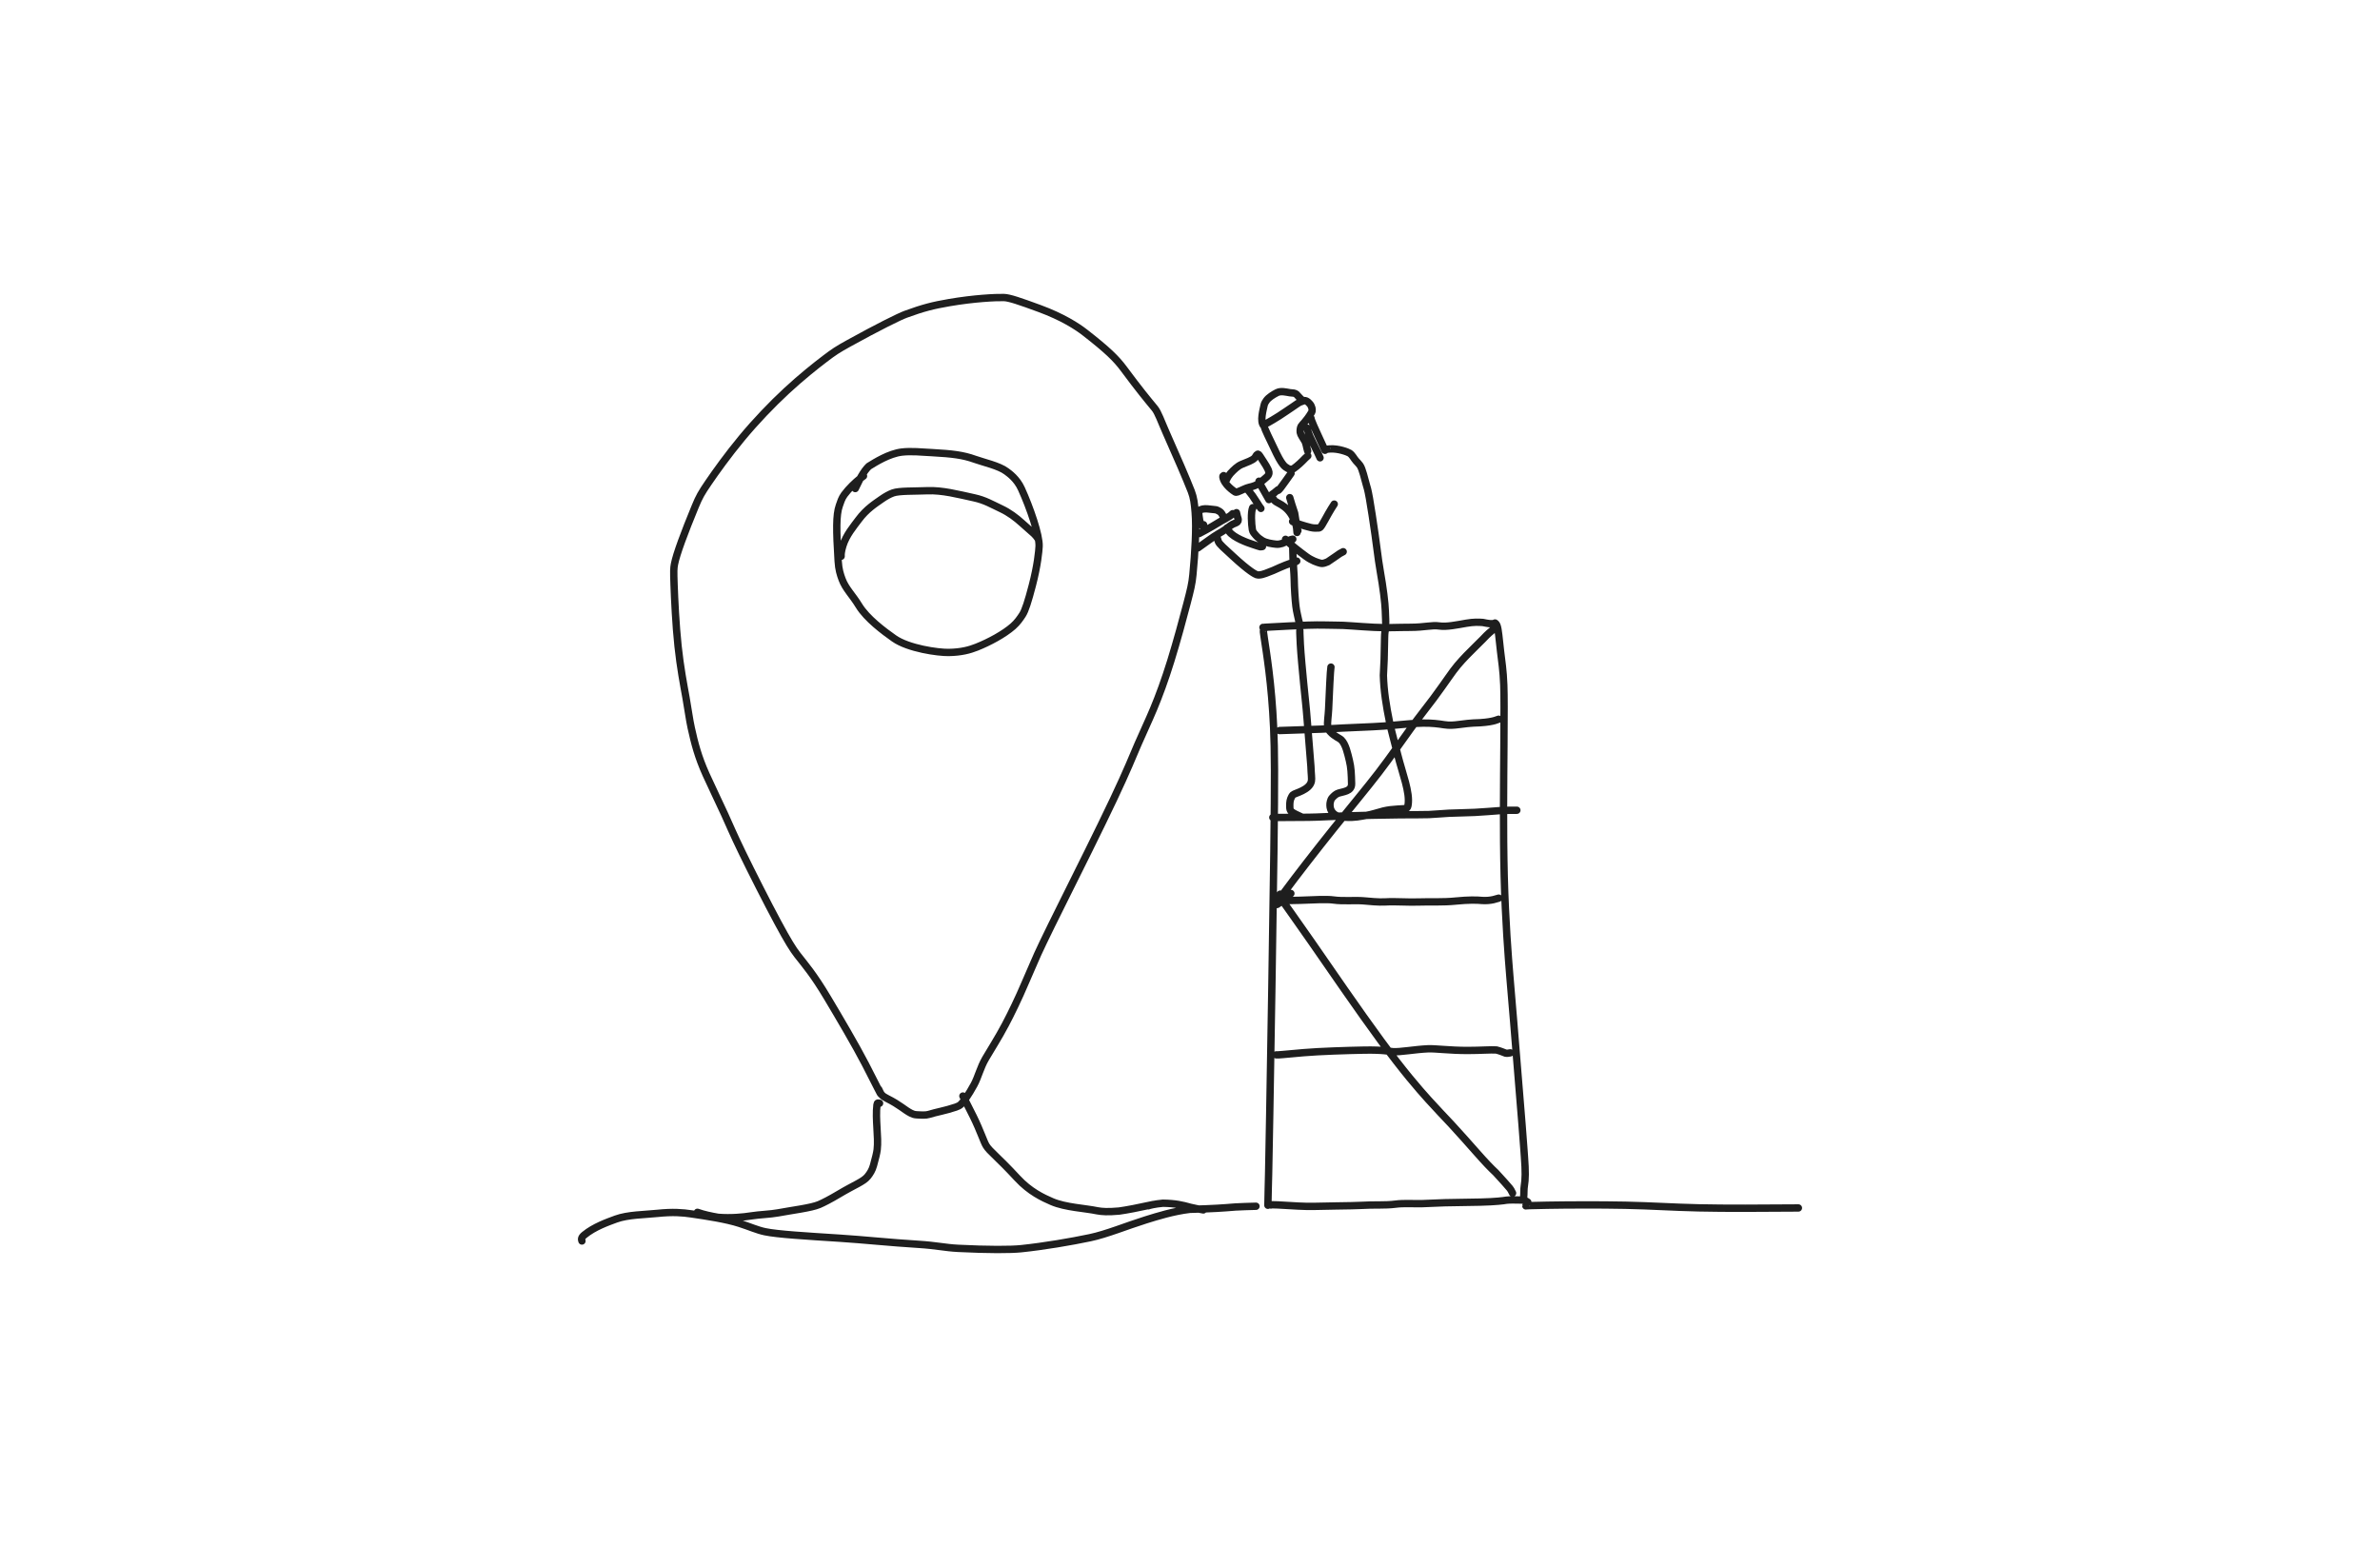
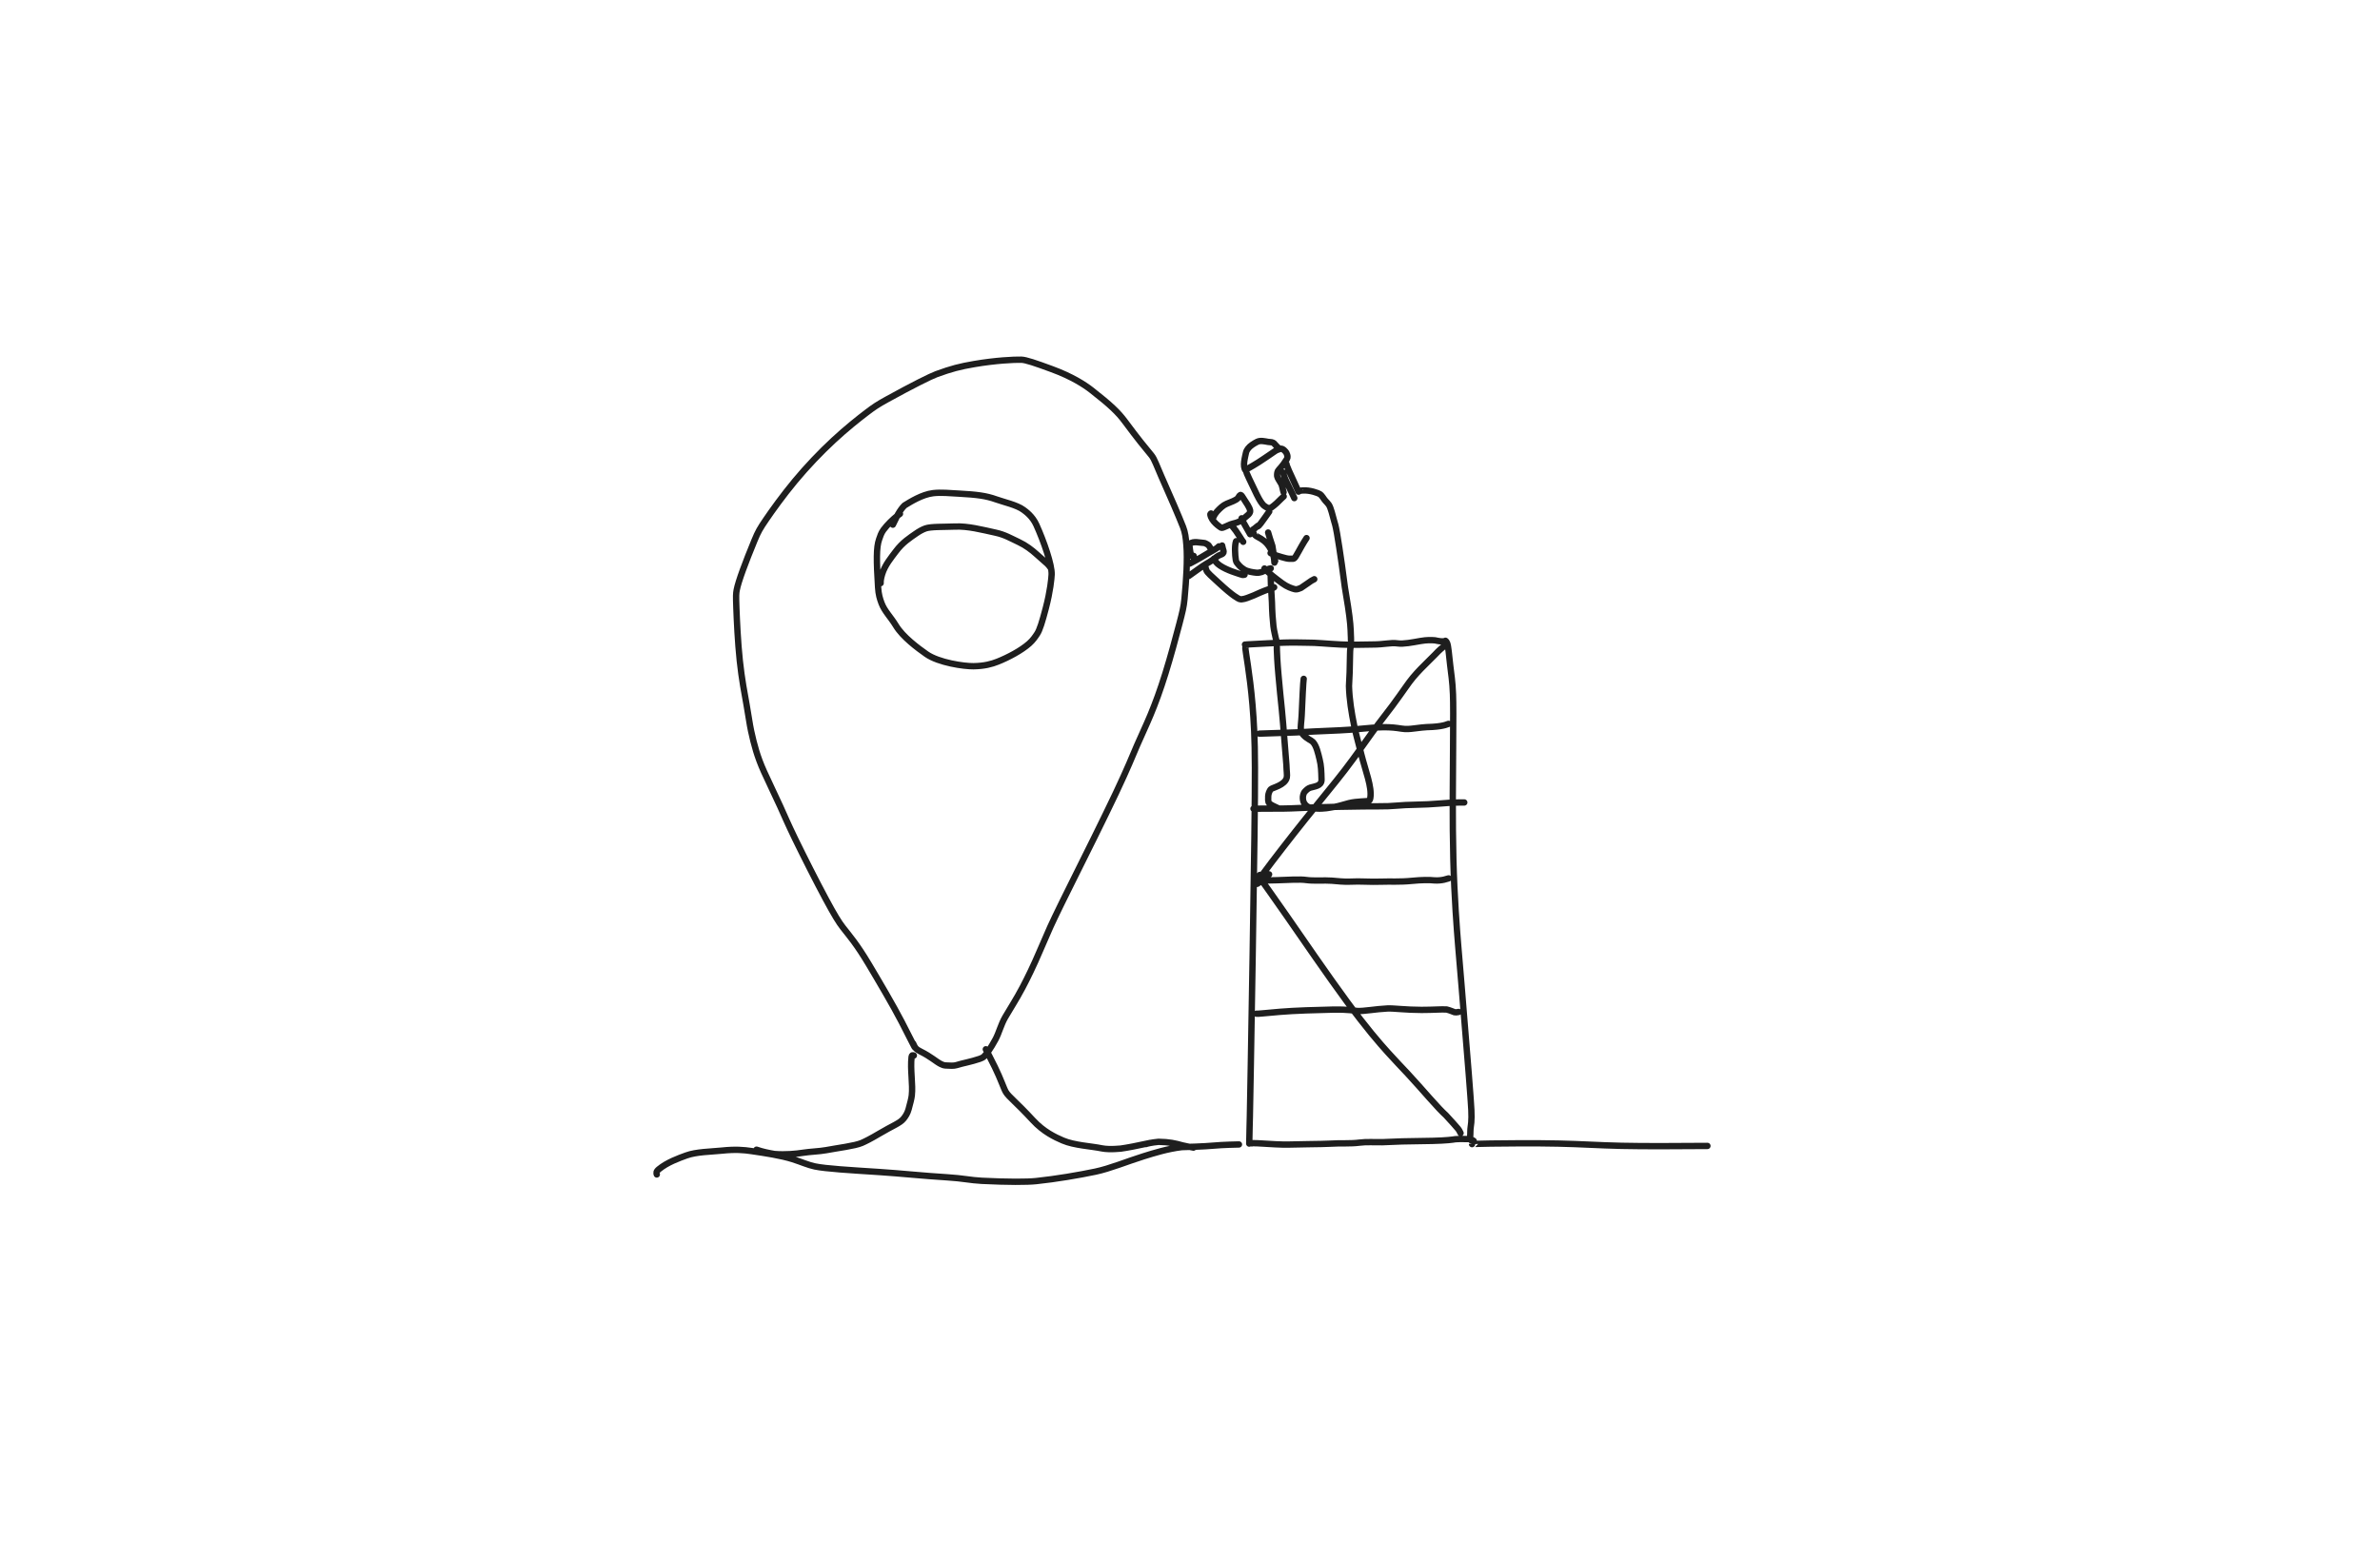
- <svg xmlns="http://www.w3.org/2000/svg" width="200" height="130" viewBox="0 0 200 130" fill="none">
-   <path d="M74.011 91.906C74.011 91.98 73.791 91.498 72.73 89.438C71.926 87.878 70.436 85.352 69.525 83.829C68.343 81.848 67.666 81.093 67.008 80.247C66.63 79.76 66.22 79.11 65.348 77.49C64.476 75.87 63.169 73.288 62.377 71.658C61.586 70.027 61.349 69.425 60.892 68.426C60.435 67.427 59.766 66.048 59.329 65.077C58.666 63.606 58.368 62.447 58.084 61.153C57.933 60.468 57.84 59.711 57.645 58.615C57.449 57.52 57.172 56.104 56.98 54.303C56.787 52.501 56.689 50.357 56.645 49.154C56.601 47.952 56.613 47.755 56.678 47.41C56.837 46.574 57.519 44.747 58.414 42.577C58.762 41.732 58.94 41.425 59.539 40.547C60.138 39.669 61.163 38.232 62.346 36.807C63.529 35.382 64.84 34.011 66.103 32.841C67.367 31.67 68.543 30.741 69.308 30.158C70.073 29.576 70.391 29.367 71.319 28.854C73.76 27.506 75.56 26.611 76.112 26.409C77.571 25.876 78.396 25.665 79.773 25.429C81.866 25.071 83.663 24.985 84.361 25.002C84.813 25.012 85.726 25.326 87.36 25.927C89.285 26.635 90.515 27.43 91.185 27.953C93.049 29.407 93.791 30.121 94.446 31.005C95.711 32.713 96.401 33.547 97.029 34.305C97.329 34.668 97.573 35.409 97.997 36.361C98.873 38.331 99.688 40.21 100.109 41.289C100.312 41.812 100.376 42.318 100.435 43.058C100.546 44.432 100.422 46.397 100.245 48.285C100.171 49.075 100.048 49.549 99.745 50.714L99.73 50.77C99.416 51.977 98.897 53.895 98.389 55.533C97.881 57.17 97.4 58.467 96.941 59.567C96.482 60.667 96.062 61.53 95.625 62.542C95.188 63.553 94.746 64.687 93.576 67.161C92.406 69.635 90.519 73.416 89.349 75.761C87.783 78.899 87.212 80.118 86.923 80.81C86.73 81.273 86.506 81.748 86.145 82.599C85.583 83.923 84.957 85.205 84.489 86.09C83.869 87.263 83.282 88.153 82.817 88.958C82.37 89.73 82.212 90.485 81.854 91.151C81.382 92.028 80.946 92.616 80.742 92.808C80.639 92.905 80.51 92.971 80.32 93.035C79.433 93.337 78.683 93.451 78.07 93.645C77.798 93.732 77.428 93.704 77.019 93.681C76.829 93.671 76.679 93.614 76.542 93.543C76.016 93.274 75.606 92.838 74.545 92.311C74.313 92.192 74.207 92.118 74.118 92.023C74.028 91.928 73.959 91.813 73.838 91.534M73.912 92.712C73.814 92.679 73.716 92.646 73.695 92.83C73.546 94.077 73.838 95.521 73.713 96.604C73.676 96.923 73.557 97.362 73.414 97.889L73.402 97.934C73.295 98.329 73.113 98.609 72.918 98.854C72.554 99.311 71.837 99.542 70.501 100.34C69.763 100.781 69.2 101.068 68.844 101.221C68.171 101.51 66.533 101.704 65.367 101.924C64.751 102.04 63.808 102.065 63.106 102.178C62.48 102.28 61.414 102.383 60.352 102.297C60.078 102.252 59.73 102.182 59.444 102.116C59.157 102.049 58.94 101.988 58.606 101.875M80.916 92.104C80.969 92.215 81.289 92.808 81.798 93.841C82.365 94.99 82.672 95.95 82.87 96.27C83.18 96.773 83.788 97.164 85.504 99.018C86.535 100.131 87.63 100.649 88.408 100.981C89.537 101.464 91.185 101.531 92.204 101.746C92.606 101.821 93.102 101.854 94.039 101.77C94.671 101.683 95.618 101.503 96.916 101.218M72.563 40.001C72.492 40.048 72.397 40.118 72.287 40.207M72.287 40.207C71.903 40.515 71.335 41.045 70.952 41.567C70.725 41.877 70.633 42.199 70.531 42.491C70.253 43.282 70.274 44.557 70.434 47.153C70.478 47.87 70.612 48.274 70.768 48.692C71.062 49.48 71.641 50.008 72.177 50.891C72.841 51.981 74.286 53.055 75.131 53.648C76.341 54.497 78.826 54.843 79.716 54.829C80.782 54.813 81.486 54.617 82.073 54.384C83.123 53.966 84.372 53.296 85.131 52.627C85.496 52.304 85.724 51.964 85.92 51.666C86.159 51.3 86.404 50.514 86.748 49.2C87.195 47.49 87.301 46.294 87.319 45.911C87.364 44.988 86.548 42.648 85.837 41.082C85.449 40.226 84.806 39.783 84.572 39.608C83.938 39.133 82.646 38.855 81.91 38.591C80.941 38.242 80.037 38.13 78.332 38.036C77.472 37.989 76.553 37.898 75.789 37.988C74.701 38.117 73.549 38.851 73.01 39.182C72.8 39.383 72.597 39.653 72.357 40.072C72.334 40.115 72.311 40.16 72.287 40.207ZM72.287 40.207C72.163 40.449 72.018 40.748 71.87 41.055M70.683 46.747C70.674 46.599 70.678 46.36 70.83 45.862C71.101 44.969 71.745 44.22 72.15 43.671C72.821 42.764 73.576 42.306 74.081 41.947C74.412 41.713 74.752 41.527 75.038 41.424C75.565 41.234 76.827 41.283 77.92 41.237C79.185 41.185 80.508 41.538 81.872 41.835C82.764 42.03 83.326 42.372 84.142 42.757C84.811 43.071 85.388 43.512 85.862 43.941C86.281 44.319 86.652 44.638 86.893 44.854C87.003 44.96 87.089 45.058 87.264 45.308M102.827 39.966C102.789 39.988 102.752 40.011 102.761 40.071C102.857 40.733 103.689 41.276 103.794 41.341C103.845 41.373 103.911 41.37 103.986 41.343C104.354 41.206 104.69 41.007 104.978 40.946C105.139 40.912 105.297 40.867 105.456 40.803C105.848 40.646 106.197 40.299 106.482 40.057C106.535 40.012 106.574 39.939 106.604 39.875C106.633 39.811 106.646 39.754 106.635 39.692C106.578 39.37 106.319 39.016 105.871 38.324C105.777 38.18 105.72 38.15 105.679 38.169C105.569 38.219 105.524 38.392 105.425 38.492C105.227 38.692 104.808 38.833 104.34 39.026C103.999 39.168 103.693 39.468 103.396 39.787C103.325 39.872 103.263 39.955 103.21 40.037C103.157 40.12 103.114 40.2 103.058 40.328M104.828 41.144C104.873 41.178 105.008 41.335 105.258 41.671C105.395 41.867 105.556 42.113 105.671 42.298C105.786 42.484 105.852 42.599 105.959 42.725M105.8 40.436C105.796 40.434 105.793 40.432 105.805 40.47C105.817 40.507 105.845 40.584 105.984 40.841C106.123 41.098 106.373 41.534 106.631 41.983M105.28 42.685C105.276 42.666 105.273 42.648 105.264 42.669C105.108 43.06 105.161 44.026 105.242 44.512C105.276 44.717 105.419 44.856 105.535 44.992C105.693 45.178 105.897 45.321 106.056 45.421C106.37 45.62 106.901 45.695 107.233 45.73C107.41 45.749 107.58 45.716 107.753 45.663C107.978 45.573 108.193 45.471 108.358 45.389C108.438 45.353 108.509 45.331 108.638 45.308M106.971 41.892C106.971 41.896 107.013 41.957 107.107 42.059C107.278 42.244 107.576 42.305 107.98 42.629C108.433 42.992 108.646 43.449 108.827 43.813C108.881 43.968 108.925 44.157 108.959 44.362C108.974 44.456 108.981 44.527 108.994 44.747M101.142 44.096C101.142 44.105 101.142 44.114 101.143 44.151L101.143 44.152C101.144 44.189 101.145 44.251 101.121 44.24C100.777 44.081 100.775 43.408 100.727 43.082C100.718 43.015 100.737 42.958 100.772 42.922C101.07 42.617 101.842 42.829 102.107 42.83C102.23 42.831 102.349 42.907 102.471 42.972C102.529 43.004 102.571 43.047 102.61 43.09C102.649 43.134 102.681 43.181 102.72 43.254C102.758 43.328 102.803 43.427 102.906 43.603M100.768 44.838C100.909 44.759 101.512 44.466 102.573 43.812C102.875 43.645 103.102 43.522 103.32 43.384C103.41 43.325 103.456 43.292 103.589 43.166M100.667 46.044C101.014 45.807 102.021 45.051 102.364 44.867C102.819 44.621 103.132 44.379 103.371 44.189C103.588 44.017 103.829 43.971 103.923 43.903C103.97 43.868 104.017 43.832 104.038 43.777C104.059 43.722 104.053 43.65 104.039 43.585C104.025 43.52 104.003 43.466 103.982 43.402C103.961 43.337 103.943 43.264 103.906 43.081M102.289 45.2C102.289 45.204 102.31 45.305 102.38 45.503C102.458 45.722 102.899 46.092 103.592 46.733C105.005 48.041 105.485 48.25 105.607 48.297C105.674 48.323 105.763 48.318 105.838 48.313C106.136 48.295 106.55 48.111 106.994 47.936C107.87 47.533 108.344 47.356 108.672 47.27C108.747 47.261 108.821 47.259 108.972 47.149M107.383 41.167C107.37 41.197 107.357 41.227 107.382 41.223C107.407 41.22 107.47 41.183 107.652 40.947C107.834 40.712 108.133 40.28 108.491 39.779M106.241 35.825C106.241 35.838 106.241 35.851 106.245 35.886C106.255 35.977 106.646 36.831 107.272 38.11C107.585 38.749 107.758 38.959 107.866 39.09L107.867 39.091C107.963 39.208 108.1 39.295 108.245 39.378C108.314 39.417 108.386 39.431 108.46 39.434C108.534 39.437 108.61 39.424 108.694 39.386C109.054 39.136 109.409 38.791 109.686 38.501C109.797 38.389 109.847 38.348 109.899 38.306M106.332 35.632C106.389 35.617 107.321 35.093 108.052 34.581C108.421 34.324 108.759 34.115 109.045 33.906C109.258 33.75 109.469 33.729 109.592 33.674C109.65 33.648 109.713 33.668 109.77 33.692C109.886 33.742 109.983 33.847 110.075 33.949C110.16 34.042 110.204 34.16 110.241 34.276C110.259 34.333 110.261 34.39 110.263 34.45C110.266 34.51 110.266 34.571 110.19 34.699C109.767 35.402 109.411 35.686 109.337 35.824C109.299 35.893 109.279 35.972 109.267 36.066C109.254 36.16 109.254 36.268 109.265 36.354C109.282 36.502 109.496 36.804 109.685 37.127C109.738 37.271 109.786 37.466 109.828 37.672C109.848 37.76 109.865 37.814 109.888 37.898M110.17 35.15C110.17 35.152 110.17 35.154 110.181 35.205C110.191 35.255 110.211 35.354 110.403 35.791C110.594 36.228 110.956 37.001 111.341 37.841M109.865 35.983C109.865 36.084 109.891 36.239 110.083 36.701C110.248 37.061 110.552 37.674 110.719 38.017C110.886 38.36 110.907 38.414 110.928 38.47M106.264 35.757C106.241 35.779 106.219 35.801 106.201 35.782C105.854 35.412 106.156 34.417 106.224 34.068C106.257 33.895 106.348 33.761 106.43 33.648C106.611 33.398 107.006 33.148 107.316 32.993C107.639 32.832 108.072 32.948 108.396 33.002C108.502 33.02 108.633 33.017 108.732 33.036C108.83 33.056 108.891 33.091 108.942 33.131C109.029 33.214 109.129 33.329 109.247 33.459C109.303 33.517 109.351 33.56 109.401 33.604M111.471 37.768C111.467 37.756 111.545 37.741 111.733 37.727C112.471 37.672 113.272 37.992 113.403 38.076C113.645 38.23 113.76 38.512 113.951 38.726C114.065 38.853 114.186 38.972 114.278 39.1C114.495 39.401 114.662 40.209 114.828 40.777C114.871 40.922 114.934 41.069 115.079 41.876C115.208 42.59 115.409 43.932 115.551 44.928C115.693 45.923 115.76 46.532 115.851 47.148C115.941 47.764 116.053 48.368 116.151 48.994C116.249 49.62 116.329 50.25 116.372 50.727C116.416 51.204 116.419 51.509 116.428 51.742C116.436 51.976 116.449 52.129 116.446 52.327M108.384 41.818C108.425 41.992 108.661 42.737 108.795 43.125C108.87 43.495 108.938 44.08 108.985 44.402C109.002 44.467 109.026 44.521 109.068 44.594M107.101 41.405C106.994 41.472 106.826 41.589 106.794 41.632C106.786 41.641 106.869 41.609 106.944 41.551C107.019 41.492 107.101 41.404 107.177 41.336C107.253 41.267 107.32 41.221 107.474 41.133M108.028 45.319C108.383 45.728 109.151 46.314 109.754 46.759C110.235 47.113 110.7 47.264 110.967 47.332C111.028 47.348 111.096 47.347 111.16 47.342C111.283 47.331 111.425 47.27 111.581 47.207C111.968 46.962 112.446 46.602 112.589 46.515C112.655 46.477 112.71 46.451 112.873 46.362M108.667 43.824C108.633 43.82 108.6 43.816 108.61 43.822C108.906 43.976 109.567 44.187 110.139 44.327C110.361 44.382 110.589 44.381 110.807 44.37C110.9 44.366 110.955 44.332 111.093 44.113C111.231 43.894 111.449 43.483 111.631 43.162C111.812 42.842 111.95 42.625 112.121 42.362M108.632 46.022C108.632 46.037 108.636 46.345 108.658 46.976C108.683 47.657 108.745 48.143 108.754 48.608C108.77 49.493 108.834 50.386 108.898 50.934C108.961 51.462 109.077 51.812 109.123 52.093C109.139 52.166 109.16 52.237 109.183 52.312C109.207 52.387 109.233 52.463 109.26 52.542M103.109 44.362C103.142 44.448 103.205 44.558 103.295 44.676C103.687 45.193 104.816 45.604 105.311 45.76C105.615 45.867 105.796 45.919 105.906 45.947C105.963 45.952 106.025 45.939 106.088 45.925M106.331 52.73C106.326 52.73 106.271 52.793 106.19 52.932C106.15 53.002 106.163 53.094 106.243 53.629C106.322 54.163 106.482 55.144 106.638 56.431C106.795 57.718 106.944 59.282 107.029 61.172C107.113 63.062 107.128 65.231 107.049 71.533C106.969 77.835 106.795 88.204 106.699 93.674C106.602 99.144 106.59 99.4 106.577 99.794C106.564 100.188 106.551 100.712 106.546 101.283M106.132 52.722C106.125 52.722 106.117 52.722 106.84 52.683C107.563 52.643 109.017 52.565 109.906 52.535C111.071 52.495 111.659 52.545 112.215 52.539C113.058 52.529 114.085 52.649 115.476 52.717C116.672 52.776 117.456 52.716 118.465 52.717C119.774 52.718 120.281 52.507 120.977 52.606C121.559 52.69 122.425 52.511 123.207 52.375C123.865 52.261 124.254 52.286 124.59 52.307L124.609 52.308C124.803 52.35 125.003 52.389 125.193 52.408C125.287 52.415 125.375 52.415 125.551 52.407M125.627 52.353C125.632 52.351 125.638 52.348 125.669 52.376C125.701 52.404 125.759 52.462 125.805 52.589C125.919 52.897 125.977 53.686 126.098 54.742C126.193 55.573 126.322 56.297 126.369 57.563C126.403 58.464 126.399 59.891 126.379 62.76C126.358 65.628 126.308 69.895 126.404 73.629C126.501 77.363 126.746 80.435 126.879 82.057C127.012 83.68 127.024 83.761 127.202 85.895C127.379 88.028 127.72 92.212 127.899 94.467C128.077 96.723 128.082 96.923 128.104 97.2C128.2 98.44 128.187 99.117 128.093 99.669C128.072 99.813 128.064 99.932 128.061 100.091C128.057 100.25 128.057 100.445 128.034 100.738M106.799 101.26C106.733 101.215 107.605 101.255 109.1 101.351C109.937 101.404 110.947 101.366 112.303 101.34C113.332 101.321 113.95 101.32 114.347 101.294C115.457 101.222 116.376 101.307 117.282 101.188C117.939 101.102 118.663 101.158 119.485 101.147C119.954 101.14 120.525 101.092 121.425 101.069C122.325 101.046 123.536 101.038 124.393 101.018C125.716 100.986 126.336 100.902 126.595 100.856C126.801 100.831 127.279 100.823 127.904 100.844C128.143 100.866 128.221 100.909 128.386 101.022M107.259 88.644C107.388 88.665 107.9 88.601 109.538 88.46C110.878 88.344 113.26 88.27 114.633 88.245C116.303 88.216 116.75 88.357 117.051 88.376C117.694 88.417 118.827 88.19 119.998 88.134C120.588 88.106 121.817 88.275 123.309 88.274C124.476 88.273 125.222 88.201 125.746 88.233C126.087 88.316 126.324 88.428 126.512 88.496C126.617 88.519 126.741 88.516 126.915 88.475M107.259 75.628C107.34 75.651 108.299 75.692 109.247 75.654C110.406 75.608 111.521 75.551 112.064 75.63C112.825 75.742 113.863 75.641 114.58 75.7C115.08 75.74 115.819 75.825 116.405 75.791C117.328 75.737 118.275 75.838 119.382 75.795C120.266 75.76 121.172 75.836 122.396 75.713C123.336 75.619 124.099 75.621 124.558 75.67C124.927 75.695 125.248 75.654 125.494 75.6C125.628 75.567 125.783 75.522 125.942 75.475M107.527 61.392C107.494 61.392 107.461 61.392 108.142 61.37C108.823 61.348 110.219 61.305 111.052 61.272C111.885 61.238 112.113 61.215 112.809 61.181C113.505 61.146 114.664 61.101 115.341 61.068C116.181 61.028 116.514 60.995 117.026 60.952C117.894 60.879 118.857 60.77 119.601 60.763C120.363 60.757 120.845 60.822 121.352 60.901C122.269 61.044 122.724 60.772 124.373 60.733C125.031 60.69 125.35 60.619 125.609 60.551C125.724 60.519 125.805 60.491 125.934 60.439M108.477 75.083C108.152 75.378 107.63 75.819 107.329 76.001C107.253 76.047 107.153 76.028 107.99 74.887C108.827 73.747 110.595 71.466 112.102 69.584C113.61 67.703 114.803 66.288 115.849 64.927C116.895 63.565 117.758 62.298 118.542 61.223C119.326 60.148 120.007 59.305 120.466 58.684C121.581 57.175 122.005 56.48 122.483 55.915C122.984 55.324 123.464 54.846 123.979 54.34C124.182 54.144 124.347 53.985 124.591 53.733C124.759 53.554 125.017 53.273 125.42 52.952M107.581 75.137C107.571 75.167 107.561 75.198 107.576 75.275C107.591 75.353 107.631 75.477 107.91 75.886C108.189 76.294 108.704 76.984 110.204 79.143C111.704 81.302 114.172 84.911 116.063 87.482C117.954 90.053 119.193 91.477 120.037 92.412C120.88 93.347 121.289 93.75 121.951 94.464C122.612 95.179 123.512 96.192 124.073 96.829C124.833 97.69 125.275 98.151 125.693 98.538C126.241 99.121 126.704 99.66 126.868 99.85C126.942 99.944 127 100.033 127.106 100.262M106.96 68.694C106.985 68.694 108.035 68.697 109.965 68.678C110.858 68.669 111.576 68.611 112.946 68.567C114.317 68.523 116.317 68.483 117.636 68.469C118.954 68.456 119.531 68.471 120.073 68.45C120.616 68.429 121.106 68.37 121.751 68.339C122.396 68.308 123.179 68.305 123.936 68.268C124.693 68.232 125.398 68.161 125.983 68.124C126.568 68.088 127.01 68.088 127.466 68.088M109.23 52.991C109.23 53.02 109.221 53.17 109.272 54.132C109.316 54.961 109.461 56.477 109.553 57.438C109.68 58.762 109.764 59.38 109.842 60.432C110.001 62.587 110.151 64.104 110.16 64.399C110.18 65.074 110.248 65.415 110.2 65.652C110.048 66.4 108.803 66.649 108.657 66.792C108.576 66.871 108.514 66.996 108.468 67.113C108.379 67.338 108.38 67.6 108.389 67.859C108.393 67.98 108.415 68.079 108.5 68.173C108.585 68.266 108.737 68.351 108.871 68.417C109.005 68.483 109.116 68.527 109.407 68.669M111.844 56.059C111.795 56.264 111.704 58.301 111.648 59.601C111.624 60.146 111.525 60.69 111.566 61.085C111.586 61.268 111.705 61.399 111.804 61.508C112.16 61.898 112.555 62.02 112.721 62.184C113.09 62.55 113.252 63.334 113.391 63.898C113.543 64.514 113.558 65.007 113.579 65.855C113.584 66.046 113.531 66.157 113.461 66.247C113.391 66.337 113.287 66.403 113.172 66.451C112.944 66.547 112.7 66.58 112.483 66.647C112.267 66.713 112.097 66.882 111.947 67.045C111.87 67.127 111.831 67.239 111.801 67.347C111.77 67.454 111.76 67.562 111.763 67.675C111.766 67.788 111.784 67.903 111.824 68.012C111.864 68.122 111.927 68.223 112.004 68.309C112.081 68.396 112.172 68.466 112.275 68.519C112.485 68.626 112.74 68.657 113.06 68.676C113.868 68.725 114.317 68.597 114.787 68.525C115.268 68.452 115.767 68.271 116.249 68.151C117.02 67.96 117.981 67.996 118.174 67.928C118.266 67.896 118.304 67.78 118.327 67.635C118.495 66.584 117.858 65.022 117.457 63.436C117.101 62.03 116.903 61.334 116.777 60.724C116.488 59.321 116.286 58.036 116.251 56.759C116.3 56.057 116.338 54.929 116.352 53.628C116.363 53.151 116.38 53.047 116.472 52.749M48.903 104.285C48.861 104.148 48.819 104.011 49.107 103.775C49.935 103.096 51.053 102.702 51.76 102.442C52.754 102.076 54.179 102.075 55.244 101.965C56.555 101.829 57.355 101.898 58.128 102.012C59.423 102.203 61.004 102.439 62.139 102.803C62.971 103.069 63.633 103.37 64.282 103.505C65.353 103.728 67.682 103.864 70.567 104.05C72.559 104.178 74.761 104.417 77.18 104.565C78.687 104.658 79.405 104.848 80.524 104.904C83.075 105.03 84.933 105.024 85.815 104.932C87.767 104.728 89.996 104.345 91.589 104.011C92.99 103.717 94.692 103.009 96.256 102.521L96.332 102.497C97.226 102.218 98.617 101.784 99.984 101.624C101.984 101.576 102.849 101.506 103.699 101.437L103.805 101.428C104.307 101.399 104.916 101.383 105.544 101.366M128.223 101.335C128.223 101.324 128.386 101.308 130.043 101.279C131.537 101.253 134.357 101.234 136.606 101.281C138.854 101.328 140.446 101.449 142.757 101.501C145.068 101.553 148.051 101.532 151.125 101.51M96.495 101.328C96.588 101.291 97.011 101.176 97.725 101.11C98.782 101.125 99.358 101.264 100.025 101.451C100.373 101.537 100.741 101.604 101.121 101.674" stroke="#1E1E1E" stroke-width="0.618" stroke-linecap="round" stroke-linejoin="round" />
+ <svg xmlns="http://www.w3.org/2000/svg" width="247" height="160" viewBox="0 0 247 160" fill="none">
+   <path d="M94.945 108.7C94.945 108.779 94.71 108.265 93.578 106.068C92.721 104.404 91.131 101.71 90.16 100.084C88.898 97.972 88.177 97.166 87.475 96.264C87.071 95.744 86.634 95.051 85.704 93.323C84.774 91.596 83.38 88.842 82.535 87.102C81.691 85.362 81.439 84.721 80.951 83.655C80.464 82.589 79.75 81.118 79.284 80.083C78.577 78.513 78.258 77.277 77.956 75.897C77.795 75.166 77.696 74.359 77.487 73.19C77.279 72.022 76.983 70.511 76.778 68.59C76.573 66.668 76.468 64.381 76.421 63.099C76.374 61.816 76.387 61.606 76.457 61.238C76.626 60.346 77.354 58.398 78.307 56.083C78.679 55.181 78.869 54.854 79.508 53.917C80.147 52.981 81.24 51.449 82.502 49.928C83.764 48.408 85.162 46.946 86.51 45.697C87.857 44.449 89.112 43.458 89.928 42.836C90.744 42.215 91.084 41.992 92.073 41.445C94.677 40.007 96.597 39.052 97.186 38.837C98.742 38.268 99.622 38.043 101.091 37.792C103.323 37.41 105.24 37.319 105.985 37.336C106.467 37.347 107.44 37.682 109.184 38.323C111.237 39.078 112.549 39.926 113.264 40.484C115.251 42.035 116.043 42.796 116.742 43.739C118.091 45.561 118.827 46.45 119.497 47.259C119.818 47.647 120.078 48.437 120.53 49.453C121.464 51.554 122.334 53.558 122.782 54.709C122.999 55.266 123.067 55.806 123.131 56.596C123.249 58.062 123.117 60.157 122.928 62.172C122.849 63.014 122.717 63.52 122.394 64.762L122.378 64.822C122.043 66.109 121.49 68.156 120.948 69.902C120.406 71.648 119.892 73.032 119.403 74.205C118.914 75.379 118.466 76.299 117.999 77.379C117.533 78.457 117.063 79.666 115.814 82.306C114.566 84.945 112.553 88.978 111.305 91.479C109.635 94.826 109.025 96.127 108.718 96.864C108.512 97.359 108.273 97.865 107.887 98.773C107.289 100.185 106.62 101.553 106.121 102.497C105.46 103.748 104.834 104.697 104.337 105.556C103.861 106.379 103.692 107.185 103.31 107.895C102.807 108.831 102.342 109.457 102.124 109.662C102.015 109.766 101.877 109.836 101.675 109.905C100.728 110.227 99.928 110.348 99.274 110.556C98.984 110.648 98.59 110.618 98.153 110.594C97.95 110.583 97.79 110.522 97.644 110.447C97.083 110.159 96.646 109.694 95.514 109.132C95.267 109.005 95.154 108.927 95.058 108.825C94.963 108.724 94.889 108.601 94.76 108.303M94.84 109.56C94.735 109.525 94.63 109.49 94.607 109.686C94.448 111.017 94.76 112.557 94.627 113.712C94.588 114.052 94.46 114.52 94.308 115.082L94.295 115.131C94.181 115.552 93.987 115.85 93.779 116.112C93.391 116.599 92.626 116.846 91.201 117.697C90.414 118.167 89.813 118.473 89.433 118.636C88.715 118.944 86.968 119.151 85.724 119.386C85.067 119.51 84.061 119.536 83.313 119.658C82.644 119.766 81.508 119.876 80.375 119.784C80.082 119.736 79.712 119.662 79.406 119.591C79.1 119.52 78.869 119.454 78.512 119.334M102.31 108.912C102.367 109.029 102.708 109.662 103.251 110.764C103.855 111.99 104.183 113.014 104.394 113.356C104.725 113.892 105.373 114.309 107.204 116.286C108.304 117.474 109.472 118.026 110.301 118.381C111.506 118.895 113.263 118.967 114.351 119.197C114.779 119.276 115.308 119.312 116.308 119.223C116.982 119.129 117.992 118.937 119.376 118.633M93.4 53.336C93.325 53.385 93.223 53.46 93.106 53.554M93.106 53.554C92.696 53.883 92.09 54.449 91.682 55.006C91.44 55.336 91.342 55.679 91.232 55.992C90.936 56.835 90.959 58.194 91.129 60.964C91.177 61.729 91.319 62.159 91.485 62.606C91.799 63.446 92.417 64.01 92.989 64.951C93.696 66.114 95.238 67.259 96.14 67.892C97.43 68.798 100.081 69.167 101.03 69.152C102.167 69.134 102.918 68.926 103.544 68.677C104.664 68.231 105.997 67.517 106.806 66.802C107.196 66.458 107.439 66.096 107.647 65.777C107.902 65.387 108.164 64.548 108.53 63.147C109.007 61.324 109.12 60.047 109.14 59.639C109.188 58.655 108.317 56.159 107.559 54.488C107.145 53.575 106.46 53.103 106.21 52.916C105.533 52.41 104.155 52.113 103.371 51.831C102.337 51.459 101.372 51.339 99.554 51.239C98.636 51.189 97.656 51.092 96.842 51.188C95.681 51.325 94.451 52.108 93.877 52.461C93.653 52.676 93.437 52.963 93.18 53.411C93.156 53.456 93.131 53.504 93.106 53.554ZM93.106 53.554C92.973 53.813 92.819 54.132 92.661 54.46M91.394 60.53C91.386 60.373 91.39 60.118 91.551 59.587C91.841 58.635 92.527 57.835 92.96 57.25C93.675 56.282 94.48 55.793 95.02 55.411C95.372 55.161 95.735 54.963 96.04 54.853C96.602 54.65 97.949 54.702 99.114 54.654C100.463 54.598 101.875 54.974 103.33 55.291C104.281 55.499 104.88 55.864 105.752 56.274C106.464 56.61 107.08 57.08 107.586 57.538C108.033 57.941 108.428 58.281 108.685 58.512C108.803 58.625 108.894 58.73 109.081 58.996M125.681 53.297C125.642 53.321 125.602 53.345 125.611 53.409C125.714 54.116 126.601 54.695 126.713 54.764C126.768 54.799 126.838 54.796 126.918 54.766C127.311 54.621 127.669 54.408 127.976 54.343C128.148 54.306 128.316 54.258 128.486 54.19C128.904 54.023 129.277 53.653 129.58 53.395C129.637 53.347 129.678 53.269 129.71 53.201C129.742 53.133 129.756 53.071 129.744 53.005C129.683 52.662 129.407 52.284 128.929 51.547C128.828 51.392 128.768 51.36 128.723 51.381C128.607 51.434 128.558 51.619 128.453 51.725C128.242 51.939 127.795 52.09 127.296 52.296C126.932 52.446 126.605 52.766 126.289 53.107C126.213 53.198 126.147 53.285 126.09 53.374C126.034 53.462 125.988 53.547 125.929 53.684M127.816 54.554C127.864 54.59 128.008 54.758 128.274 55.116C128.421 55.325 128.593 55.588 128.716 55.786C128.838 55.983 128.908 56.107 129.022 56.24M128.853 53.799C128.849 53.797 128.845 53.795 128.858 53.835C128.871 53.875 128.901 53.956 129.049 54.231C129.198 54.505 129.465 54.97 129.739 55.449M128.298 56.198C128.294 56.178 128.29 56.158 128.281 56.181C128.115 56.598 128.172 57.628 128.258 58.147C128.294 58.365 128.447 58.514 128.57 58.658C128.739 58.857 128.957 59.009 129.126 59.117C129.461 59.329 130.027 59.408 130.382 59.446C130.571 59.466 130.752 59.431 130.936 59.375C131.176 59.279 131.405 59.169 131.582 59.082C131.667 59.044 131.742 59.02 131.88 58.996M130.102 55.352C130.102 55.356 130.147 55.422 130.248 55.531C130.429 55.728 130.747 55.792 131.178 56.138C131.662 56.526 131.889 57.013 132.082 57.401C132.139 57.566 132.186 57.768 132.223 57.987C132.238 58.087 132.246 58.162 132.26 58.398M123.884 57.703C123.884 57.713 123.884 57.722 123.885 57.762L123.885 57.763C123.886 57.802 123.888 57.868 123.862 57.856C123.495 57.687 123.493 56.97 123.442 56.621C123.432 56.55 123.452 56.489 123.49 56.45C123.808 56.126 124.631 56.351 124.913 56.353C125.044 56.354 125.172 56.435 125.302 56.505C125.364 56.538 125.409 56.584 125.451 56.63C125.492 56.677 125.526 56.727 125.567 56.805C125.609 56.884 125.656 56.989 125.766 57.177M123.486 58.494C123.636 58.41 124.279 58.098 125.411 57.4C125.733 57.222 125.975 57.091 126.208 56.943C126.303 56.881 126.353 56.845 126.495 56.712M123.378 59.781C123.748 59.529 124.822 58.722 125.187 58.525C125.673 58.264 126.007 58.004 126.262 57.802C126.494 57.618 126.75 57.57 126.85 57.497C126.901 57.46 126.951 57.421 126.973 57.363C126.996 57.305 126.99 57.227 126.975 57.158C126.96 57.089 126.936 57.031 126.914 56.962C126.892 56.894 126.872 56.816 126.833 56.621M125.108 58.881C125.108 58.885 125.13 58.993 125.205 59.204C125.288 59.437 125.758 59.833 126.498 60.516C128.005 61.911 128.517 62.134 128.647 62.184C128.719 62.212 128.813 62.206 128.893 62.201C129.211 62.182 129.653 61.986 130.126 61.799C131.061 61.369 131.567 61.18 131.916 61.089C131.996 61.078 132.076 61.077 132.236 60.96M130.541 54.578C130.527 54.61 130.514 54.642 130.54 54.639C130.567 54.635 130.634 54.595 130.829 54.344C131.023 54.094 131.341 53.633 131.723 53.098M129.323 48.88C129.323 48.894 129.323 48.908 129.327 48.945C129.338 49.042 129.755 49.953 130.423 51.318C130.757 51.999 130.942 52.223 131.057 52.363L131.058 52.365C131.16 52.489 131.307 52.582 131.461 52.67C131.535 52.713 131.611 52.727 131.69 52.73C131.769 52.733 131.85 52.72 131.94 52.678C132.323 52.412 132.703 52.044 132.998 51.736C133.116 51.616 133.17 51.572 133.225 51.527M129.42 48.675C129.481 48.659 130.475 48.1 131.256 47.554C131.648 47.279 132.01 47.056 132.314 46.834C132.541 46.668 132.766 46.645 132.897 46.586C132.959 46.559 133.027 46.58 133.087 46.606C133.211 46.659 133.315 46.771 133.413 46.879C133.503 46.978 133.55 47.105 133.59 47.229C133.609 47.289 133.611 47.35 133.614 47.414C133.617 47.478 133.617 47.543 133.535 47.679C133.084 48.429 132.705 48.732 132.626 48.879C132.585 48.953 132.564 49.038 132.551 49.138C132.538 49.238 132.538 49.353 132.549 49.445C132.567 49.602 132.795 49.925 132.996 50.269C133.054 50.423 133.104 50.631 133.149 50.851C133.171 50.944 133.189 51.002 133.213 51.092M133.515 48.161C133.515 48.163 133.515 48.165 133.526 48.219C133.537 48.273 133.558 48.379 133.763 48.845C133.967 49.311 134.353 50.135 134.763 51.031M133.189 49.049C133.189 49.157 133.217 49.322 133.421 49.815C133.598 50.199 133.922 50.853 134.1 51.219C134.278 51.585 134.3 51.642 134.323 51.702M129.347 48.808C129.324 48.832 129.3 48.855 129.28 48.835C128.91 48.44 129.233 47.379 129.305 47.006C129.341 46.822 129.437 46.679 129.525 46.559C129.718 46.292 130.139 46.026 130.47 45.86C130.814 45.688 131.276 45.812 131.622 45.87C131.735 45.888 131.875 45.885 131.98 45.906C132.085 45.927 132.15 45.965 132.204 46.007C132.297 46.096 132.404 46.219 132.529 46.356C132.589 46.418 132.641 46.464 132.694 46.511M134.902 50.953C134.898 50.941 134.981 50.925 135.182 50.91C135.969 50.85 136.823 51.192 136.963 51.281C137.221 51.446 137.343 51.747 137.547 51.975C137.669 52.111 137.798 52.237 137.896 52.374C138.128 52.696 138.306 53.557 138.483 54.163C138.529 54.318 138.596 54.475 138.751 55.335C138.888 56.097 139.102 57.529 139.254 58.59C139.406 59.652 139.477 60.302 139.574 60.959C139.671 61.616 139.79 62.26 139.894 62.928C139.999 63.596 140.084 64.267 140.13 64.776C140.176 65.285 140.18 65.61 140.189 65.859C140.198 66.108 140.212 66.272 140.208 66.483M131.609 55.273C131.653 55.459 131.905 56.254 132.048 56.667C132.127 57.062 132.2 57.686 132.25 58.03C132.268 58.099 132.294 58.157 132.339 58.234M130.24 54.832C130.126 54.904 129.947 55.029 129.913 55.075C129.905 55.085 129.994 55.05 130.073 54.988C130.153 54.926 130.241 54.832 130.321 54.759C130.402 54.686 130.474 54.636 130.638 54.542M131.229 59.008C131.608 59.444 132.427 60.069 133.071 60.543C133.583 60.921 134.08 61.082 134.364 61.155C134.429 61.172 134.502 61.171 134.57 61.165C134.701 61.154 134.852 61.089 135.019 61.022C135.432 60.76 135.942 60.376 136.094 60.283C136.165 60.243 136.223 60.215 136.397 60.12M131.911 57.413C131.875 57.408 131.839 57.405 131.85 57.41C132.166 57.575 132.871 57.8 133.481 57.95C133.718 58.008 133.962 58.007 134.194 57.996C134.293 57.991 134.352 57.955 134.499 57.721C134.646 57.487 134.879 57.049 135.073 56.707C135.266 56.365 135.413 56.134 135.595 55.853M131.874 59.757C131.874 59.773 131.878 60.102 131.902 60.775C131.928 61.502 131.995 62.02 132.004 62.516C132.021 63.46 132.089 64.412 132.158 64.997C132.225 65.56 132.348 65.933 132.397 66.233C132.415 66.311 132.436 66.386 132.462 66.466C132.487 66.546 132.515 66.628 132.543 66.712M125.982 57.987C126.018 58.078 126.084 58.195 126.181 58.322C126.599 58.873 127.804 59.311 128.331 59.478C128.655 59.592 128.848 59.648 128.965 59.677C129.027 59.683 129.093 59.669 129.16 59.654M129.42 66.912C129.414 66.912 129.355 66.98 129.269 67.128C129.226 67.203 129.24 67.301 129.325 67.871C129.41 68.442 129.58 69.488 129.747 70.86C129.914 72.233 130.073 73.901 130.163 75.917C130.253 77.933 130.27 80.247 130.185 86.969C130.1 93.691 129.914 104.752 129.811 110.586C129.709 116.421 129.695 116.694 129.682 117.114C129.668 117.534 129.654 118.094 129.649 118.703M129.207 66.904C129.199 66.904 129.191 66.904 129.962 66.862C130.734 66.82 132.285 66.737 133.232 66.704C134.476 66.662 135.103 66.716 135.696 66.709C136.595 66.699 137.69 66.826 139.174 66.899C140.45 66.961 141.286 66.898 142.363 66.899C143.759 66.9 144.299 66.675 145.042 66.781C145.662 66.87 146.586 66.679 147.42 66.534C148.122 66.413 148.537 66.439 148.895 66.462L148.916 66.463C149.122 66.508 149.336 66.549 149.539 66.57C149.639 66.576 149.733 66.576 149.92 66.568M150.002 66.511C150.008 66.508 150.013 66.505 150.047 66.535C150.081 66.565 150.143 66.627 150.192 66.762C150.313 67.091 150.375 67.933 150.504 69.058C150.606 69.946 150.743 70.717 150.793 72.068C150.829 73.029 150.825 74.551 150.803 77.611C150.782 80.671 150.728 85.222 150.831 89.205C150.934 93.188 151.196 96.464 151.337 98.195C151.479 99.926 151.492 100.013 151.681 102.288C151.87 104.564 152.235 109.027 152.425 111.433C152.615 113.838 152.62 114.052 152.643 114.347C152.747 115.67 152.732 116.392 152.632 116.981C152.61 117.135 152.602 117.262 152.598 117.431C152.593 117.601 152.593 117.809 152.569 118.122M129.919 118.679C129.848 118.63 130.778 118.672 132.373 118.775C133.266 118.832 134.344 118.791 135.789 118.763C136.887 118.743 137.546 118.742 137.969 118.714C139.154 118.638 140.134 118.728 141.1 118.601C141.802 118.509 142.574 118.569 143.451 118.557C143.95 118.55 144.56 118.499 145.52 118.474C146.48 118.449 147.772 118.441 148.686 118.419C150.096 118.386 150.758 118.297 151.034 118.247C151.254 118.22 151.764 118.212 152.431 118.235C152.685 118.258 152.769 118.304 152.945 118.425M130.409 105.221C130.547 105.243 131.093 105.175 132.84 105.024C134.269 104.901 136.81 104.822 138.275 104.796C140.056 104.764 140.533 104.915 140.854 104.935C141.539 104.979 142.748 104.736 143.997 104.677C144.627 104.647 145.938 104.828 147.53 104.826C148.774 104.825 149.569 104.749 150.129 104.782C150.492 104.871 150.745 104.991 150.946 105.063C151.058 105.087 151.19 105.084 151.375 105.041M130.409 91.337C130.495 91.362 131.518 91.406 132.53 91.365C133.766 91.316 134.956 91.255 135.535 91.34C136.346 91.458 137.454 91.351 138.218 91.413C138.752 91.457 139.54 91.548 140.165 91.511C141.149 91.453 142.159 91.561 143.34 91.515C144.284 91.478 145.25 91.559 146.555 91.428C147.558 91.328 148.372 91.329 148.862 91.382C149.255 91.409 149.598 91.365 149.86 91.308C150.003 91.272 150.168 91.224 150.337 91.174M130.695 76.152C130.66 76.152 130.625 76.152 131.351 76.129C132.078 76.106 133.567 76.06 134.455 76.024C135.344 75.988 135.587 75.964 136.329 75.927C137.072 75.89 138.307 75.841 139.03 75.807C139.926 75.764 140.282 75.728 140.828 75.682C141.753 75.605 142.78 75.488 143.575 75.481C144.386 75.475 144.901 75.544 145.441 75.629C146.42 75.781 146.905 75.491 148.664 75.449C149.366 75.404 149.706 75.328 149.982 75.255C150.105 75.221 150.191 75.191 150.329 75.136M131.709 90.756C131.362 91.071 130.805 91.541 130.484 91.736C130.403 91.784 130.296 91.763 131.189 90.547C132.082 89.331 133.967 86.898 135.575 84.891C137.183 82.883 138.456 81.375 139.572 79.922C140.688 78.47 141.608 77.118 142.444 75.972C143.281 74.826 144.007 73.925 144.496 73.263C145.686 71.654 146.139 70.912 146.649 70.31C147.182 69.679 147.695 69.17 148.244 68.63C148.461 68.421 148.636 68.251 148.896 67.982C149.076 67.792 149.351 67.492 149.781 67.15M130.752 90.813C130.742 90.846 130.731 90.878 130.747 90.961C130.763 91.044 130.806 91.176 131.103 91.612C131.401 92.048 131.951 92.783 133.551 95.087C135.151 97.39 137.783 101.239 139.8 103.981C141.818 106.724 143.139 108.243 144.039 109.24C144.938 110.238 145.375 110.667 146.08 111.429C146.786 112.191 147.746 113.272 148.344 113.951C149.154 114.87 149.626 115.361 150.073 115.775C150.657 116.396 151.151 116.971 151.325 117.174C151.405 117.274 151.467 117.369 151.58 117.614M130.09 83.941C130.117 83.941 131.237 83.944 133.295 83.924C134.248 83.914 135.014 83.852 136.476 83.805C137.937 83.759 140.071 83.715 141.478 83.701C142.884 83.687 143.499 83.703 144.078 83.68C144.656 83.658 145.179 83.596 145.867 83.562C146.555 83.529 147.391 83.526 148.198 83.487C149.005 83.448 149.758 83.372 150.381 83.333C151.005 83.294 151.477 83.294 151.964 83.294M132.512 67.191C132.512 67.222 132.502 67.382 132.557 68.408C132.604 69.292 132.758 70.909 132.856 71.935C132.992 73.346 133.081 74.006 133.164 75.128C133.334 77.427 133.494 79.045 133.503 79.36C133.525 80.08 133.598 80.443 133.546 80.697C133.385 81.494 132.056 81.759 131.9 81.912C131.814 81.996 131.748 82.13 131.699 82.255C131.604 82.494 131.605 82.774 131.614 83.05C131.619 83.179 131.642 83.285 131.733 83.385C131.824 83.485 131.986 83.575 132.128 83.645C132.271 83.716 132.39 83.762 132.701 83.915M135.3 70.463C135.248 70.682 135.15 72.855 135.091 74.241C135.066 74.823 134.959 75.404 135.004 75.825C135.024 76.02 135.152 76.16 135.257 76.275C135.637 76.692 136.058 76.822 136.235 76.997C136.629 77.387 136.802 78.224 136.95 78.825C137.113 79.483 137.128 80.009 137.151 80.913C137.156 81.116 137.099 81.234 137.025 81.331C136.95 81.427 136.839 81.498 136.717 81.549C136.473 81.651 136.213 81.686 135.982 81.757C135.751 81.828 135.57 82.008 135.409 82.182C135.328 82.269 135.286 82.389 135.253 82.504C135.221 82.618 135.21 82.733 135.214 82.854C135.217 82.974 135.236 83.097 135.279 83.214C135.321 83.331 135.388 83.438 135.471 83.531C135.553 83.623 135.649 83.697 135.76 83.754C135.983 83.869 136.256 83.901 136.596 83.922C137.459 83.974 137.937 83.838 138.439 83.761C138.953 83.683 139.485 83.489 139.999 83.362C140.821 83.159 141.847 83.197 142.052 83.124C142.15 83.09 142.191 82.966 142.216 82.811C142.395 81.69 141.715 80.024 141.287 78.332C140.908 76.833 140.696 76.091 140.562 75.439C140.254 73.943 140.038 72.572 140 71.21C140.053 70.461 140.094 69.258 140.109 67.87C140.12 67.362 140.138 67.25 140.236 66.933M68.163 121.905C68.118 121.759 68.073 121.613 68.381 121.361C69.264 120.636 70.456 120.217 71.21 119.939C72.27 119.549 73.791 119.547 74.926 119.43C76.325 119.285 77.178 119.358 78.003 119.48C79.384 119.684 81.071 119.936 82.281 120.323C83.169 120.608 83.874 120.929 84.567 121.073C85.709 121.31 88.194 121.456 91.271 121.654C93.396 121.79 95.745 122.046 98.325 122.204C99.932 122.302 100.698 122.505 101.891 122.565C104.613 122.7 106.594 122.693 107.536 122.594C109.618 122.377 111.996 121.969 113.694 121.612C115.189 121.298 117.005 120.544 118.673 120.023L118.754 119.998C119.707 119.7 121.191 119.237 122.65 119.067C124.782 119.015 125.706 118.94 126.612 118.866L126.725 118.857C127.261 118.826 127.91 118.809 128.58 118.792M152.771 118.757C152.771 118.746 152.945 118.729 154.712 118.698C156.305 118.67 159.314 118.65 161.712 118.7C164.111 118.751 165.808 118.88 168.274 118.935C170.739 118.99 173.921 118.968 177.199 118.945M118.928 118.75C119.027 118.711 119.478 118.588 120.239 118.518C121.367 118.535 121.982 118.682 122.693 118.882C123.065 118.973 123.457 119.045 123.862 119.119" stroke="#1E1E1E" stroke-width="0.659" stroke-linecap="round" stroke-linejoin="round" />
</svg>
